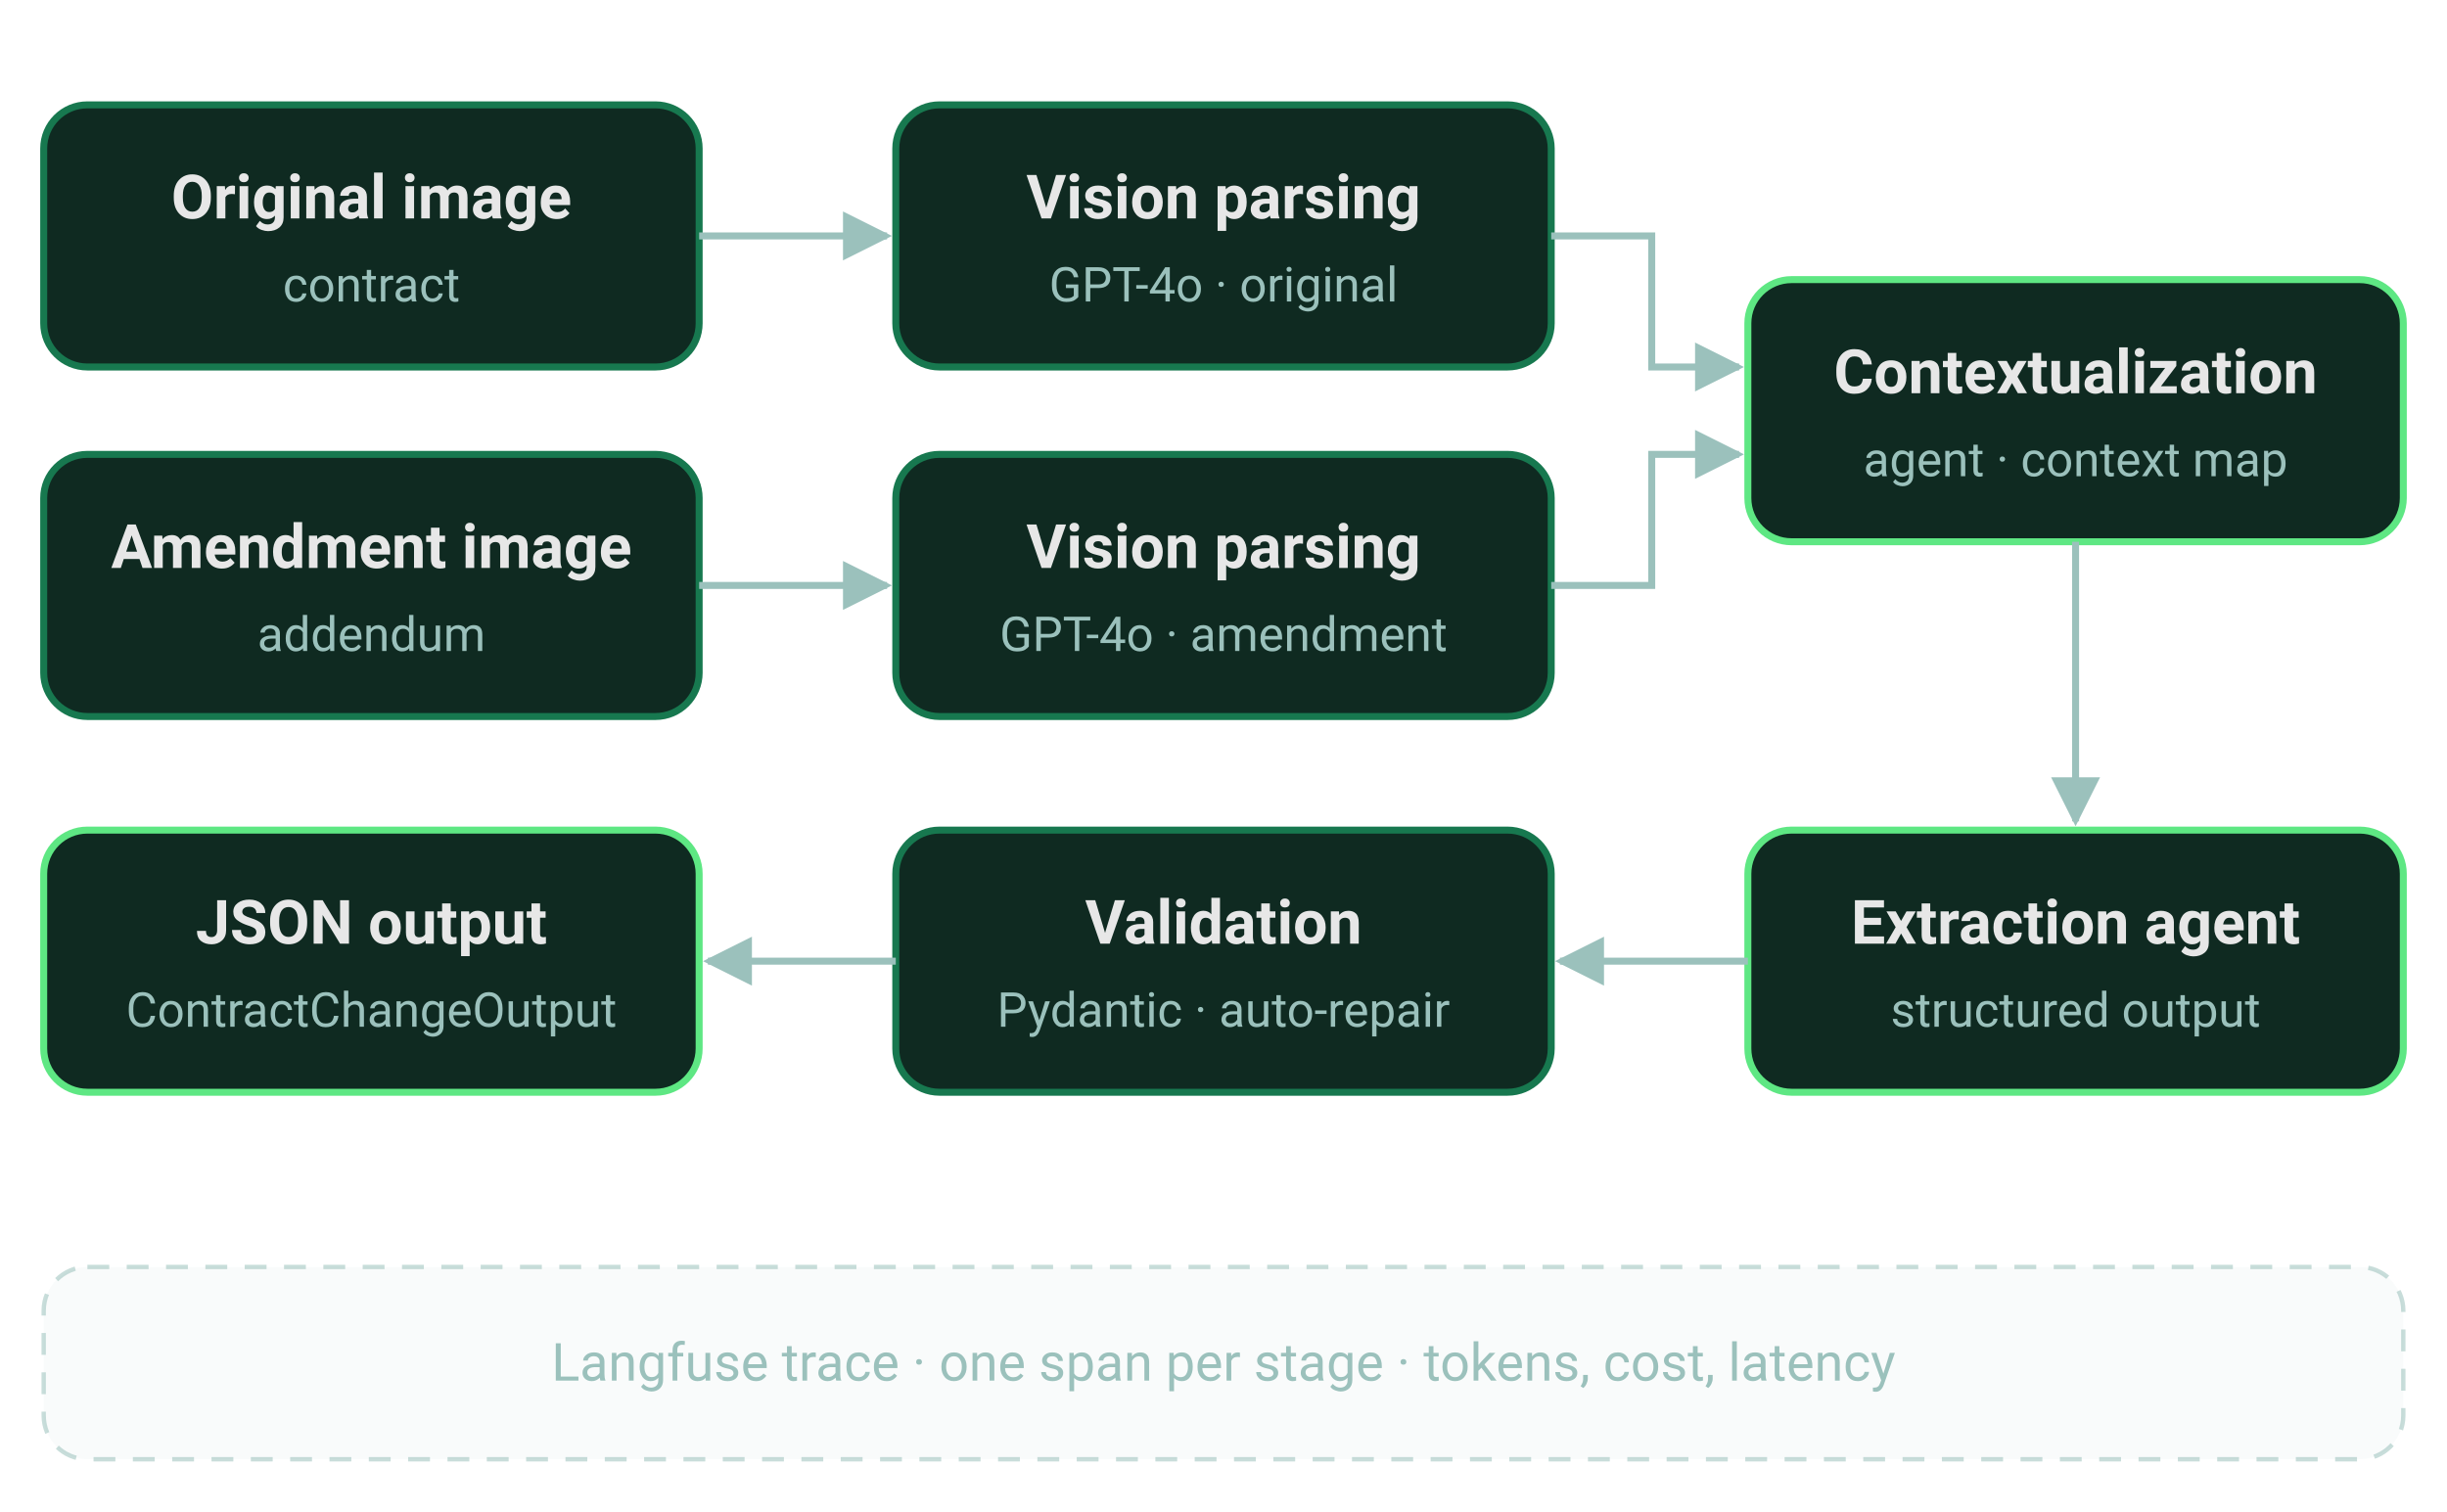
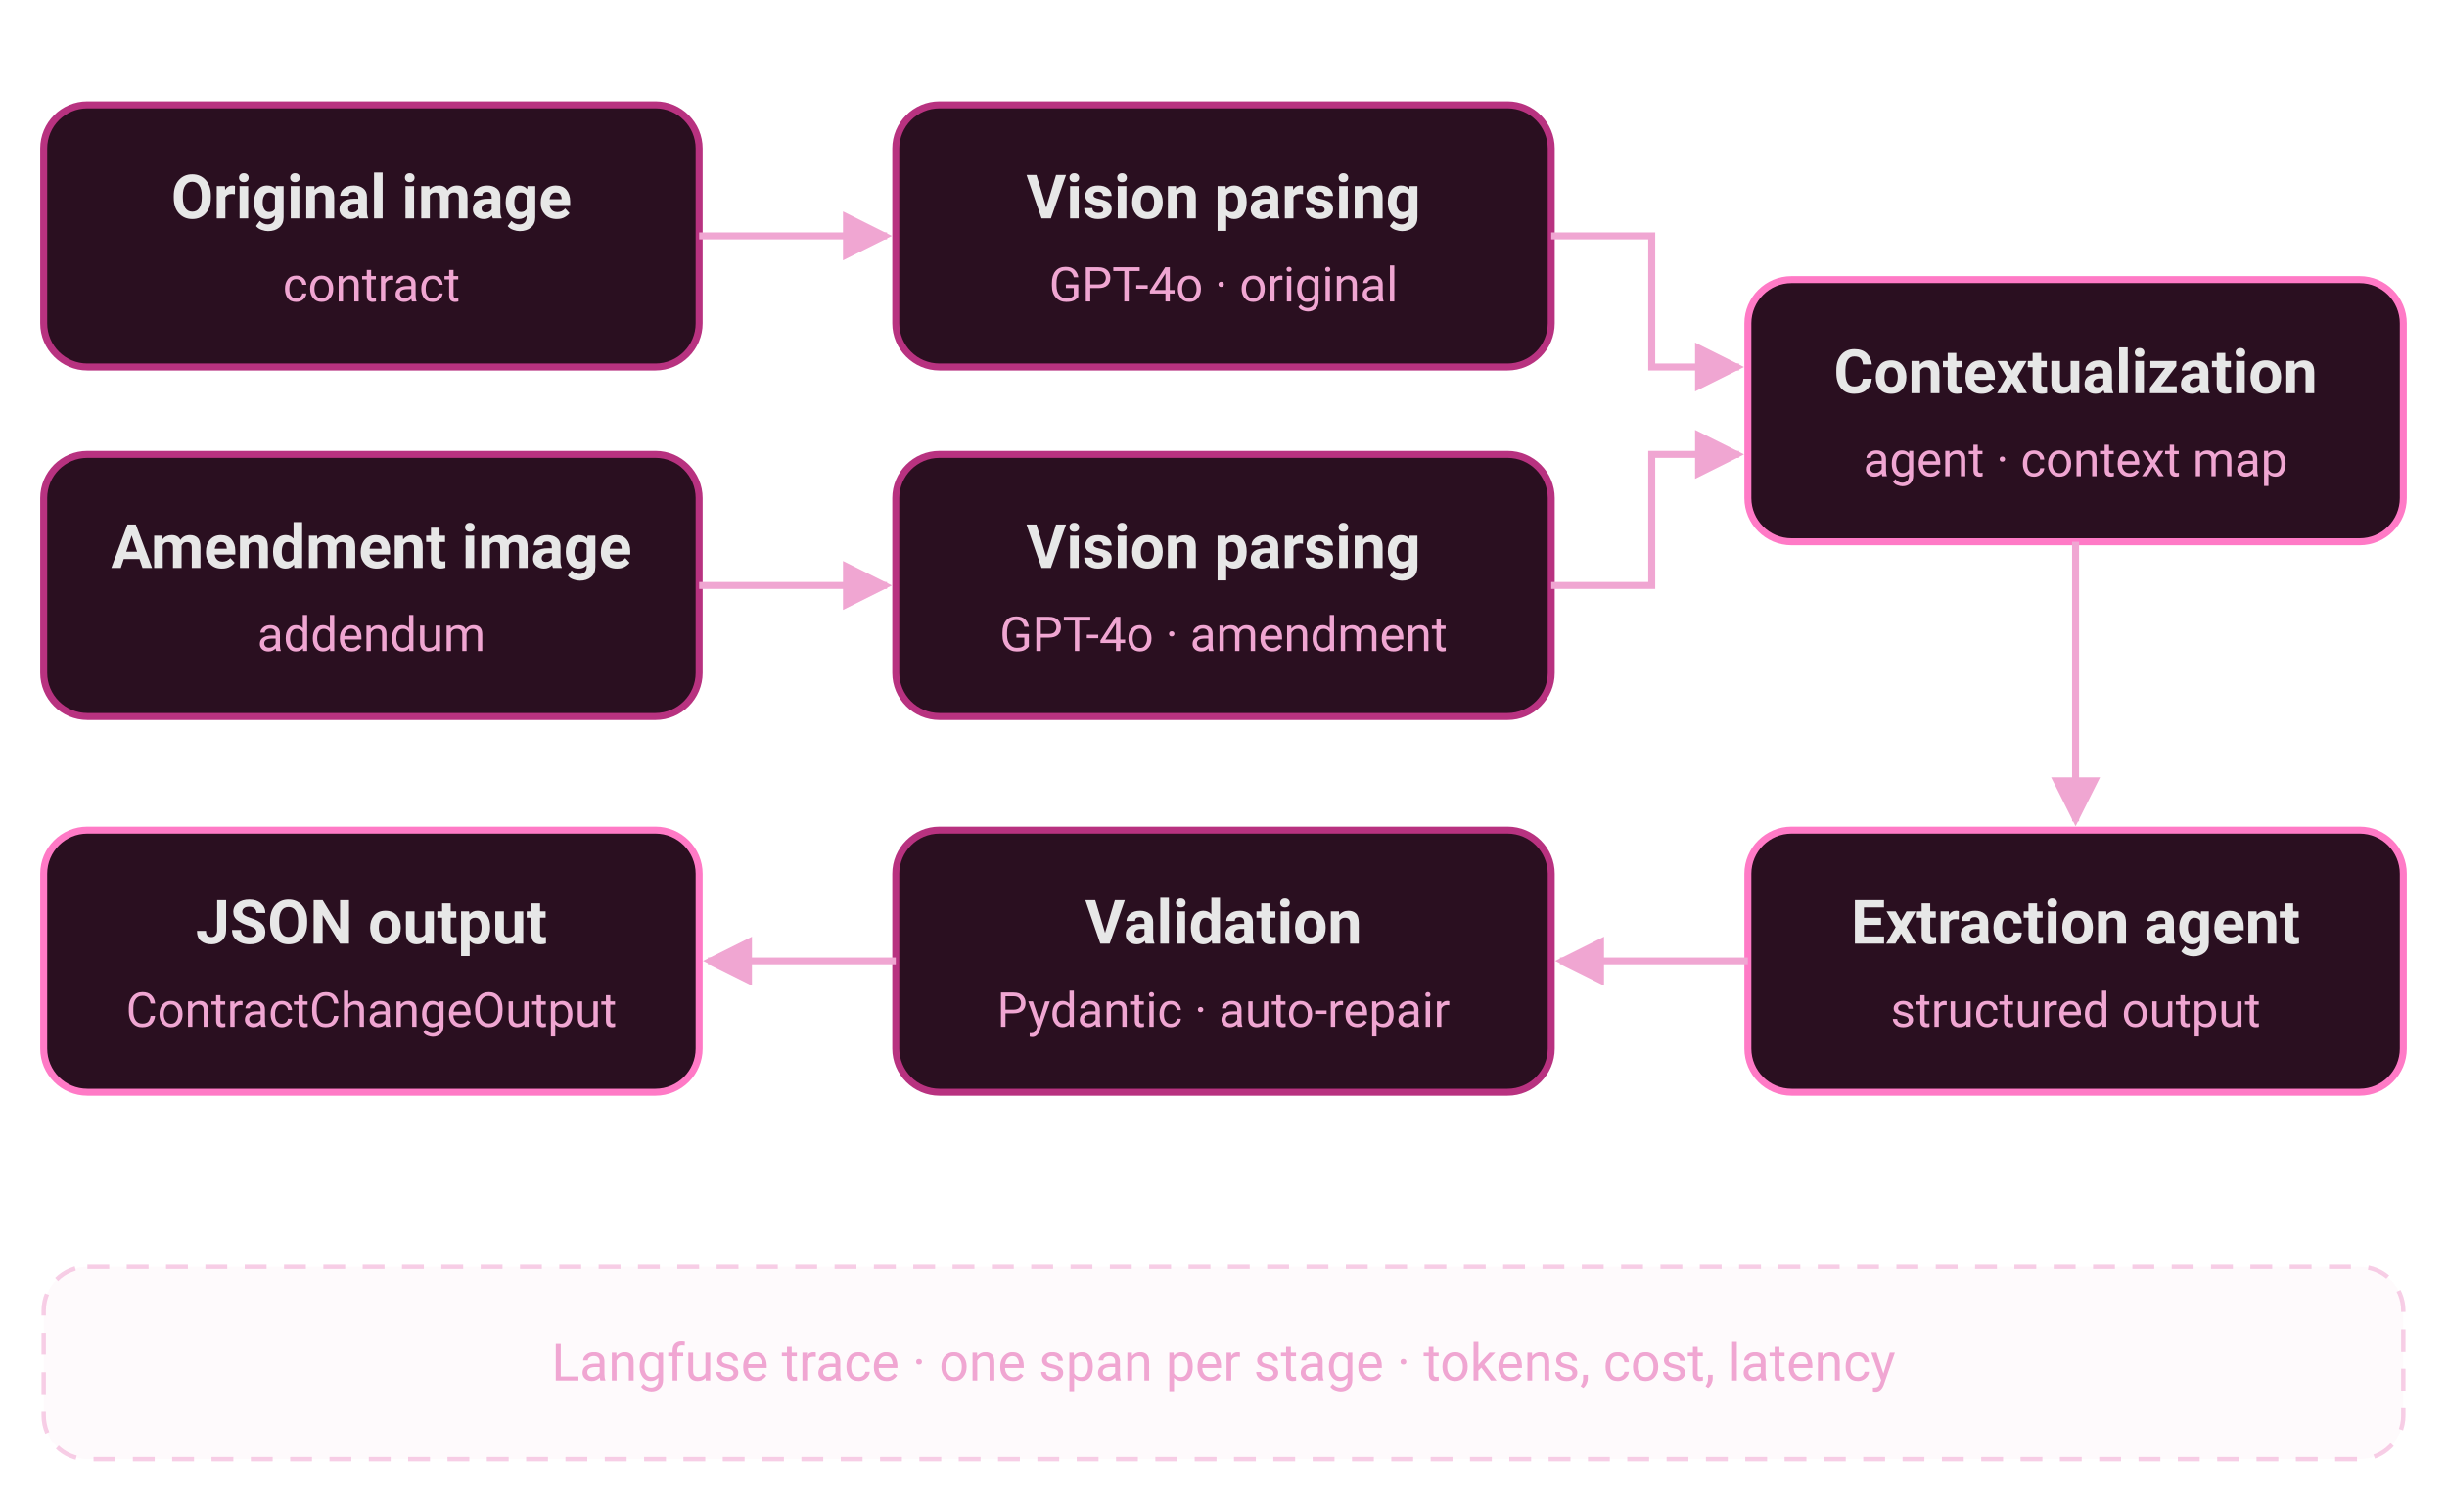
<svg xmlns="http://www.w3.org/2000/svg" viewBox="0 0 560 346" role="img" aria-labelledby="t d">
  <defs>
    <marker id="a" viewBox="0 0 10 10" refX="9" refY="5" markerWidth="7" markerHeight="7" orient="auto-start-reverse">
-       <path d="M0 0 L10 5 L0 10 z" fill="#9bc1bc" />
+       <path d="M0 0 L10 5 L0 10 z" fill="#f0a6d2" />
    </marker>
    <style>
      text { font-family: Satoshi, 'Segoe UI', Roboto, Arial, sans-serif; text-anchor: middle; }
      .t { fill: #e7e7e7; font-size: 14px; font-weight: 700; }
-       .s { fill: #9bc1bc; font-size: 11px; }
-       .b { fill: #9bc1bc; font-size: 12px; }
+       .s { fill: #f0a6d2; font-size: 11px; }
+       .b { fill: #f0a6d2; font-size: 12px; }
      .l { fill: #a5a5a5; font-size: 11px; letter-spacing: 1px; }
    </style>
  </defs>
-   <rect x="10" y="24" width="150" height="60" rx="10" fill="#0f2a21" stroke="#17784f" stroke-width="1.6" />
+   <rect x="10" y="24" width="150" height="60" rx="10" fill="#2a0f20" stroke="#b83280" stroke-width="1.6" />
  <text x="85.0" y="50.0" class="t">Original image</text>
  <text x="85.0" y="69.0" class="s">contract</text>
-   <rect x="10" y="104" width="150" height="60" rx="10" fill="#0f2a21" stroke="#17784f" stroke-width="1.6" />
+   <rect x="10" y="104" width="150" height="60" rx="10" fill="#2a0f20" stroke="#b83280" stroke-width="1.6" />
  <text x="85.0" y="130.0" class="t">Amendment image</text>
  <text x="85.0" y="149.0" class="s">addendum</text>
-   <rect x="205" y="24" width="150" height="60" rx="10" fill="#0f2a21" stroke="#17784f" stroke-width="1.6" />
+   <rect x="205" y="24" width="150" height="60" rx="10" fill="#2a0f20" stroke="#b83280" stroke-width="1.6" />
  <text x="280.0" y="50.0" class="t">Vision parsing</text>
  <text x="280.0" y="69.0" class="s">GPT-4o · original</text>
-   <rect x="205" y="104" width="150" height="60" rx="10" fill="#0f2a21" stroke="#17784f" stroke-width="1.6" />
+   <rect x="205" y="104" width="150" height="60" rx="10" fill="#2a0f20" stroke="#b83280" stroke-width="1.6" />
  <text x="280.0" y="130.0" class="t">Vision parsing</text>
  <text x="280.0" y="149.0" class="s">GPT-4o · amendment</text>
-   <rect x="400" y="64" width="150" height="60" rx="10" fill="#0f2a21" stroke="#5ee783" stroke-width="1.6" />
+   <rect x="400" y="64" width="150" height="60" rx="10" fill="#2a0f20" stroke="#ff7ac6" stroke-width="1.6" />
  <text x="475.0" y="90.0" class="t">Contextualization</text>
  <text x="475.0" y="109.0" class="s">agent · context map</text>
-   <rect x="400" y="190" width="150" height="60" rx="10" fill="#0f2a21" stroke="#5ee783" stroke-width="1.6" />
+   <rect x="400" y="190" width="150" height="60" rx="10" fill="#2a0f20" stroke="#ff7ac6" stroke-width="1.6" />
  <text x="475.0" y="216.0" class="t">Extraction agent</text>
  <text x="475.0" y="235.0" class="s">structured output</text>
-   <rect x="205" y="190" width="150" height="60" rx="10" fill="#0f2a21" stroke="#17784f" stroke-width="1.6" />
+   <rect x="205" y="190" width="150" height="60" rx="10" fill="#2a0f20" stroke="#b83280" stroke-width="1.6" />
  <text x="280.0" y="216.0" class="t">Validation</text>
  <text x="280.0" y="235.0" class="s">Pydantic · auto-repair</text>
-   <rect x="10" y="190" width="150" height="60" rx="10" fill="#0f2a21" stroke="#5ee783" stroke-width="1.6" />
+   <rect x="10" y="190" width="150" height="60" rx="10" fill="#2a0f20" stroke="#ff7ac6" stroke-width="1.6" />
  <text x="85.0" y="216.0" class="t">JSON output</text>
  <text x="85.0" y="235.0" class="s">ContractChangeOutput</text>
-   <path d="M160 54 H203" fill="none" stroke="#9bc1bc" stroke-width="1.6" marker-end="url(#a)" />
-   <path d="M160 134 H203" fill="none" stroke="#9bc1bc" stroke-width="1.6" marker-end="url(#a)" />
-   <path d="M355 54 H378 V84 H398" fill="none" stroke="#9bc1bc" stroke-width="1.6" marker-end="url(#a)" />
-   <path d="M355 134 H378 V104 H398" fill="none" stroke="#9bc1bc" stroke-width="1.6" marker-end="url(#a)" />
-   <path d="M475 124 V188" fill="none" stroke="#9bc1bc" stroke-width="1.6" marker-end="url(#a)" />
-   <path d="M400 220 H357" fill="none" stroke="#9bc1bc" stroke-width="1.6" marker-end="url(#a)" />
-   <path d="M205 220 H162" fill="none" stroke="#9bc1bc" stroke-width="1.6" marker-end="url(#a)" />
-   <rect x="10" y="290" width="540" height="44" rx="10" fill="rgba(155,193,188,0.06)" stroke="#9bc1bc" stroke-opacity="0.55" stroke-dasharray="5 4" />
+   <path d="M160 54 H203" fill="none" stroke="#f0a6d2" stroke-width="1.6" marker-end="url(#a)" />
+   <path d="M160 134 H203" fill="none" stroke="#f0a6d2" stroke-width="1.6" marker-end="url(#a)" />
+   <path d="M355 54 H378 V84 H398" fill="none" stroke="#f0a6d2" stroke-width="1.6" marker-end="url(#a)" />
+   <path d="M355 134 H378 V104 H398" fill="none" stroke="#f0a6d2" stroke-width="1.6" marker-end="url(#a)" />
+   <path d="M475 124 V188" fill="none" stroke="#f0a6d2" stroke-width="1.6" marker-end="url(#a)" />
+   <path d="M400 220 H357" fill="none" stroke="#f0a6d2" stroke-width="1.6" marker-end="url(#a)" />
+   <path d="M205 220 H162" fill="none" stroke="#f0a6d2" stroke-width="1.6" marker-end="url(#a)" />
+   <rect x="10" y="290" width="540" height="44" rx="10" fill="rgba(240,166,210,0.06)" stroke="#f0a6d2" stroke-opacity="0.55" stroke-dasharray="5 4" />
  <text x="280.0" y="316.0" class="b">Langfuse trace · one span per stage · tokens, cost, latency</text>
</svg>
